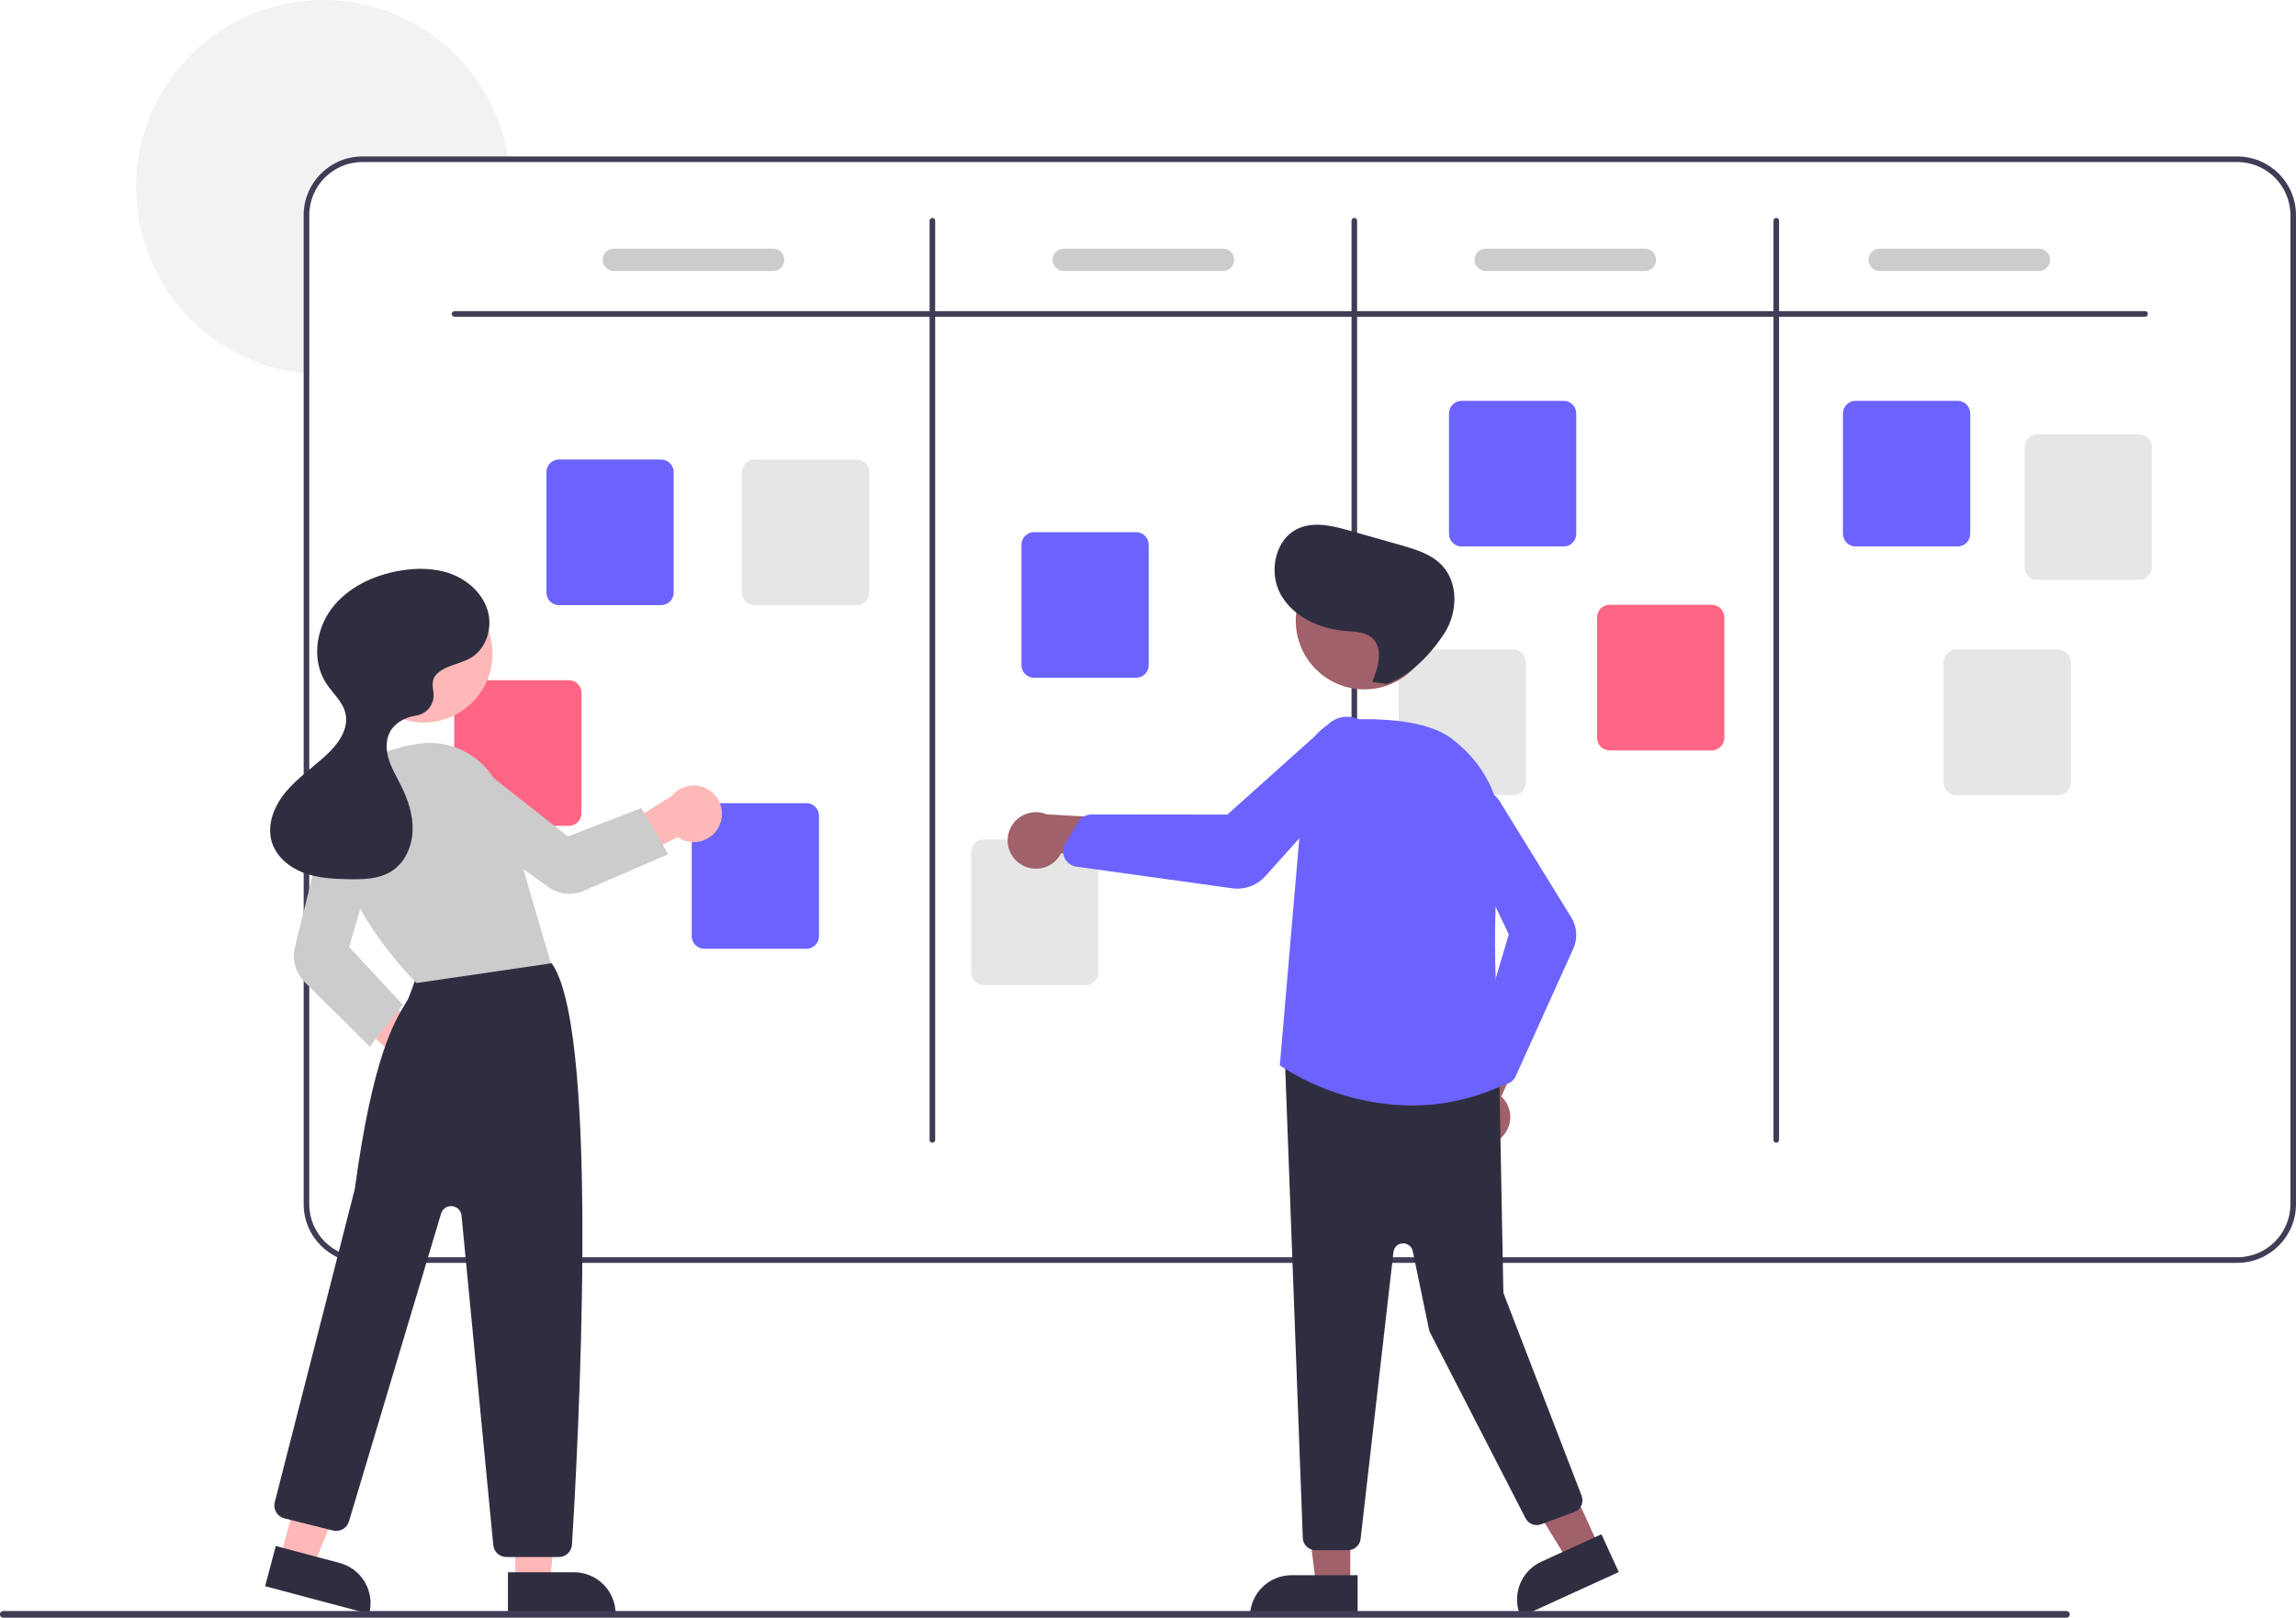
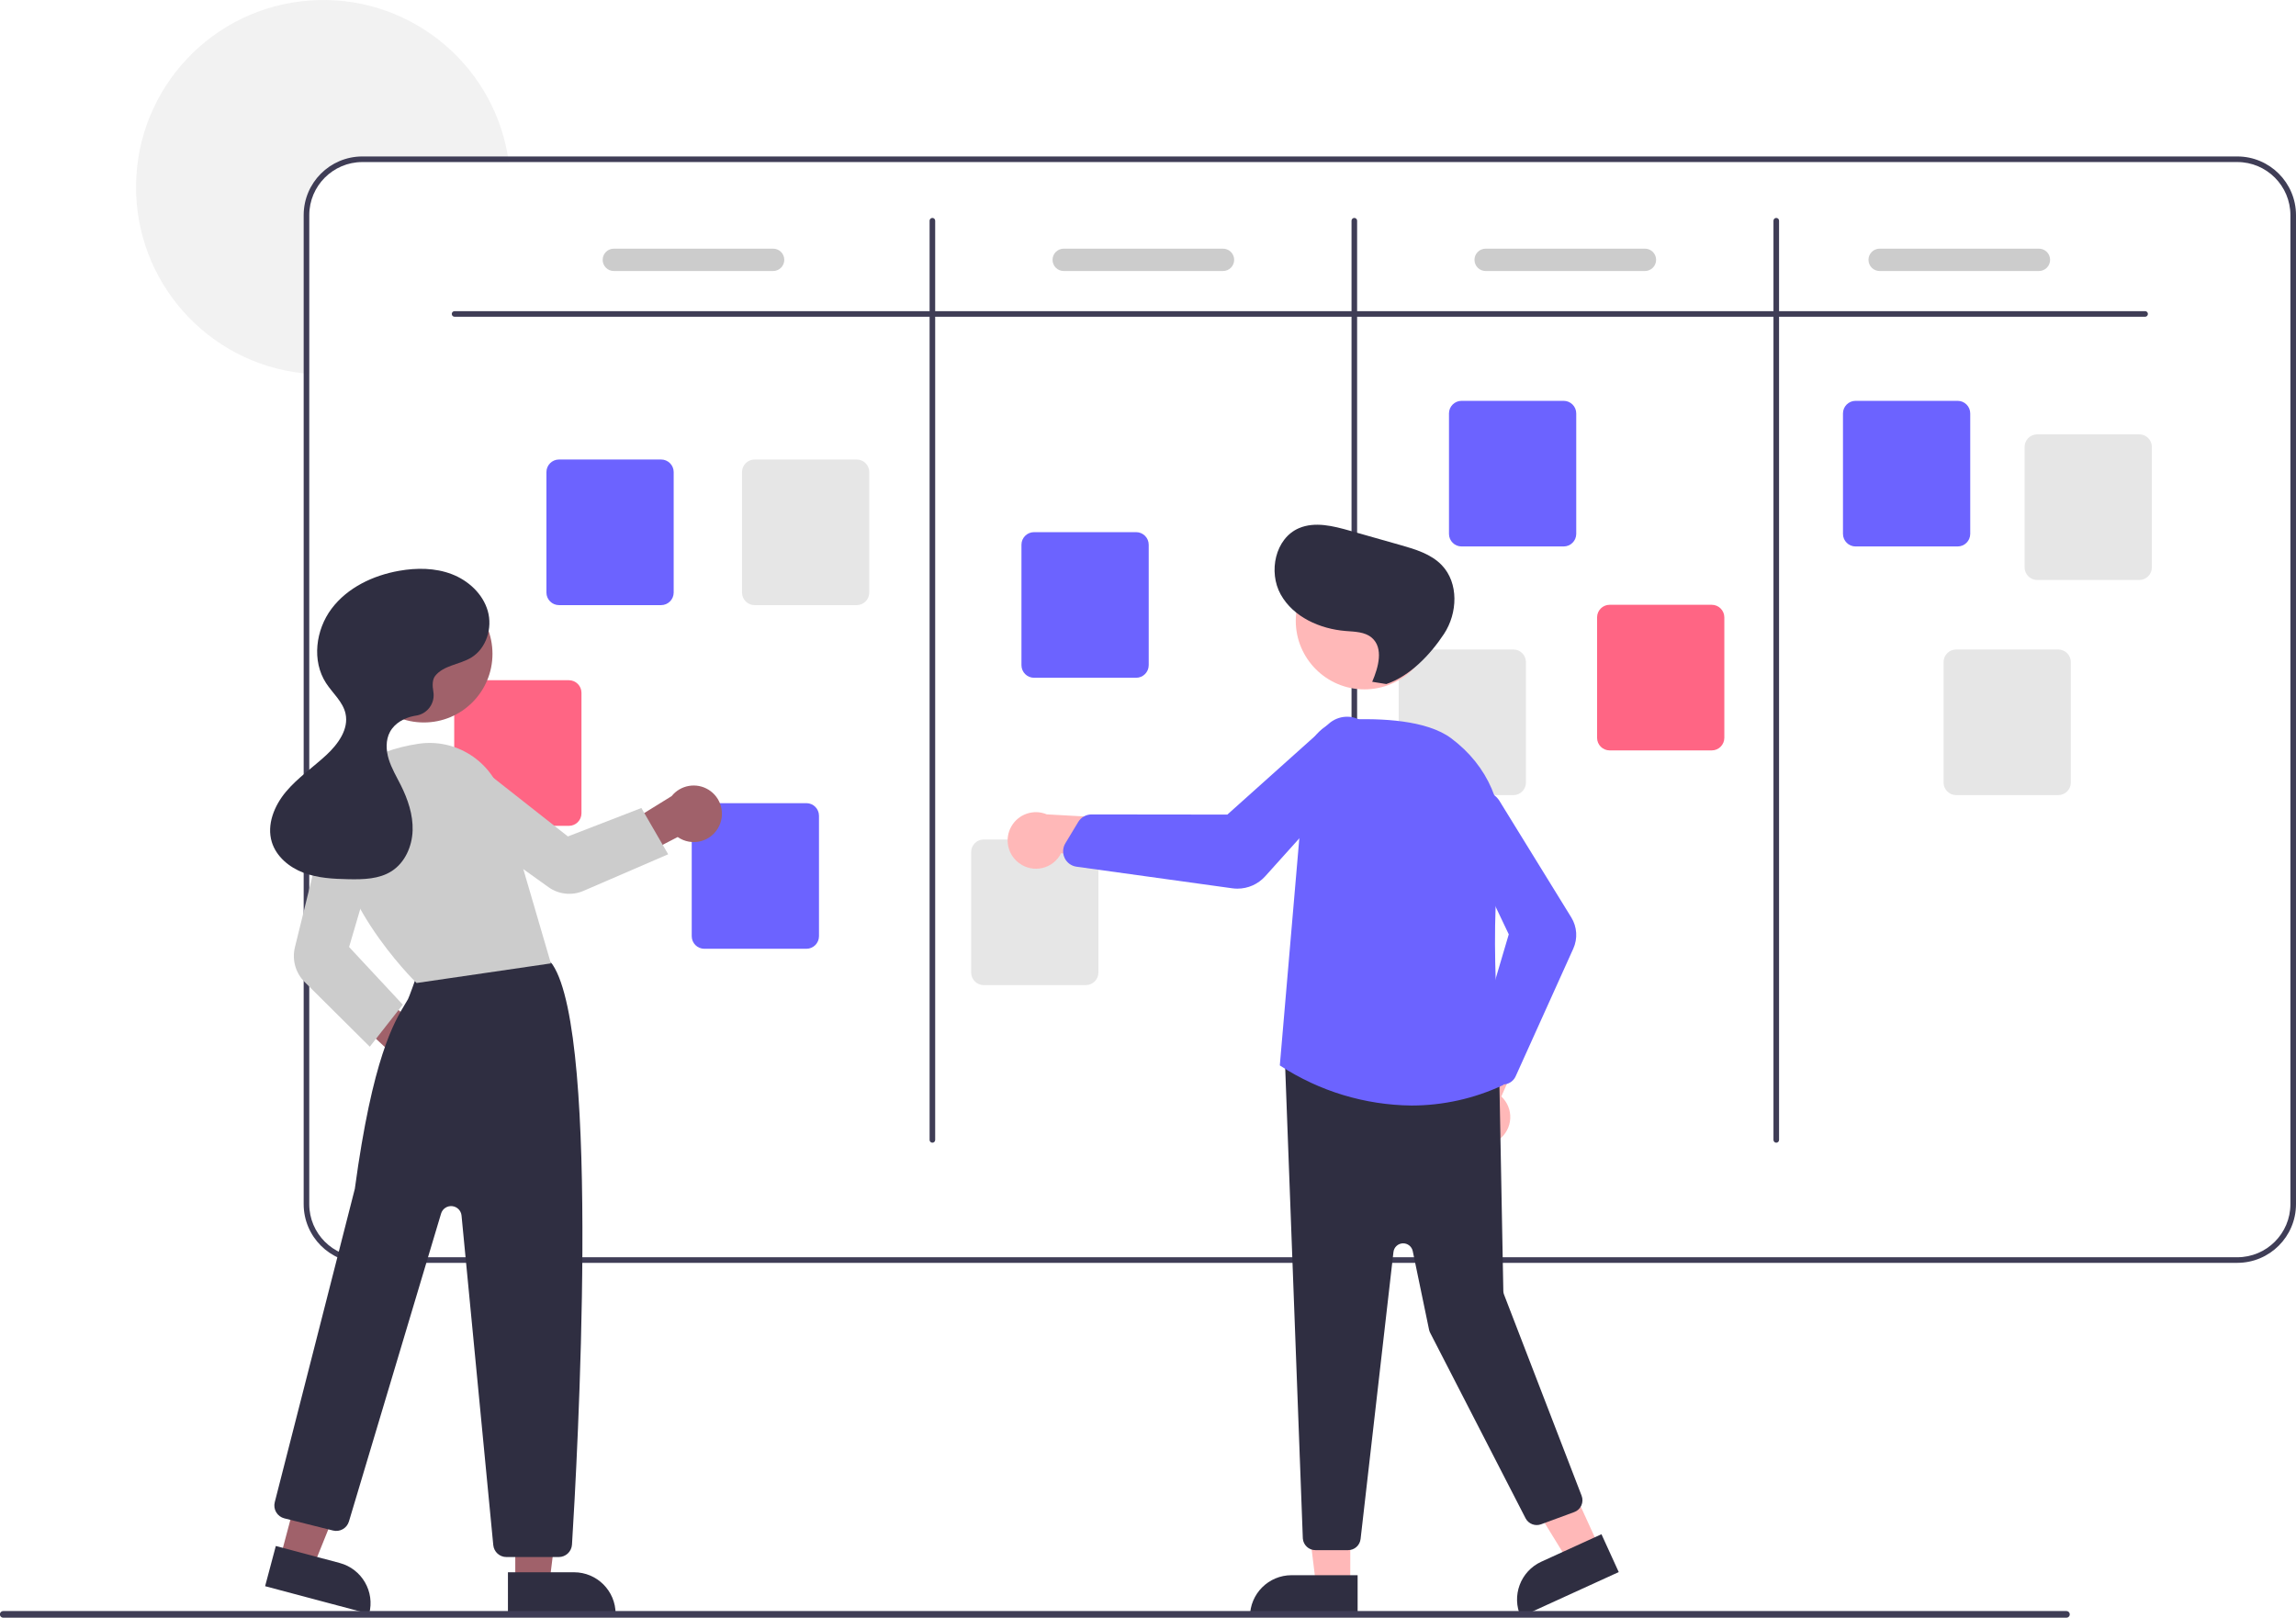
- <svg xmlns="http://www.w3.org/2000/svg" id="afc98551-3d88-4acb-87ed-36f06011ac7a" data-name="Layer 1" width="821.676" height="579.01" viewBox="0 0 821.676 579.01">
-   <path d="M371.238,218.495h-52.4a19.017,19.017,0,0,0-19,19v56.81c-.67-.04-1.34-.1-2-.18a66.999,66.999,0,1,1,73.1-77.63C371.048,217.155,371.148,217.825,371.238,218.495Z" transform="translate(-189.1619 -160.4952)" fill="#f2f2f2" />
-   <path d="M989.838,216.495h-671a21.023,21.023,0,0,0-21,21v354a21.023,21.023,0,0,0,21,21h671a21.023,21.023,0,0,0,21-21v-354A21.023,21.023,0,0,0,989.838,216.495Zm19,375a19.017,19.017,0,0,1-19,19h-671a19.017,19.017,0,0,1-19-19v-354a19.017,19.017,0,0,1,19-19h671a19.017,19.017,0,0,1,19,19Z" transform="translate(-189.1619 -160.4952)" fill="#3f3d56" />
-   <path d="M956.838,273.865h-605a1,1,0,0,1,0-2h605a1,1,0,0,1,0,2Z" transform="translate(-189.1619 -160.4952)" fill="#3f3d56" />
-   <path d="M522.838,569.495a1,1,0,0,1-1-1v-329a1,1,0,1,1,2,0v329A1,1,0,0,1,522.838,569.495Z" transform="translate(-189.1619 -160.4952)" fill="#3f3d56" />
-   <path d="M673.838,569.495a1,1,0,0,1-1-1v-329a1,1,0,1,1,2,0v329A1,1,0,0,1,673.838,569.495Z" transform="translate(-189.1619 -160.4952)" fill="#3f3d56" />
-   <path d="M824.838,569.495a1,1,0,0,1-1-1v-329a1,1,0,1,1,2,0v329A1,1,0,0,1,824.838,569.495Z" transform="translate(-189.1619 -160.4952)" fill="#3f3d56" />
-   <path d="M425.754,377.083h-36.54a4.505,4.505,0,0,1-4.5-4.5V329.463a4.505,4.505,0,0,1,4.5-4.5h36.54a4.505,4.505,0,0,1,4.5,4.5v43.12A4.505,4.505,0,0,1,425.754,377.083Z" transform="translate(-189.1619 -160.4952)" fill="#6c63ff" />
-   <path d="M477.754,500.083h-36.54a4.505,4.505,0,0,1-4.5-4.5V452.463a4.505,4.505,0,0,1,4.5-4.5h36.54a4.505,4.505,0,0,1,4.5,4.5v43.12A4.505,4.505,0,0,1,477.754,500.083Z" transform="translate(-189.1619 -160.4952)" fill="#6c63ff" />
-   <path d="M595.754,403.083h-36.54a4.505,4.505,0,0,1-4.5-4.5V355.463a4.505,4.505,0,0,1,4.5-4.5h36.54a4.505,4.505,0,0,1,4.5,4.5v43.12A4.505,4.505,0,0,1,595.754,403.083Z" transform="translate(-189.1619 -160.4952)" fill="#6c63ff" />
-   <path d="M748.754,356.083h-36.54a4.505,4.505,0,0,1-4.5-4.5V308.463a4.505,4.505,0,0,1,4.5-4.5h36.54a4.505,4.505,0,0,1,4.5,4.5v43.12A4.505,4.505,0,0,1,748.754,356.083Z" transform="translate(-189.1619 -160.4952)" fill="#6c63ff" />
-   <path d="M889.754,356.083h-36.54a4.505,4.505,0,0,1-4.5-4.5V308.463a4.505,4.505,0,0,1,4.5-4.5h36.54a4.505,4.505,0,0,1,4.5,4.5v43.12A4.505,4.505,0,0,1,889.754,356.083Z" transform="translate(-189.1619 -160.4952)" fill="#6c63ff" />
-   <path d="M954.754,368.083h-36.54a4.505,4.505,0,0,1-4.5-4.5V320.463a4.505,4.505,0,0,1,4.5-4.5h36.54a4.505,4.505,0,0,1,4.5,4.5v43.12A4.505,4.505,0,0,1,954.754,368.083Z" transform="translate(-189.1619 -160.4952)" fill="#e6e6e6" />
-   <path d="M925.754,445.083h-36.54a4.505,4.505,0,0,1-4.5-4.5V397.463a4.505,4.505,0,0,1,4.5-4.5h36.54a4.505,4.505,0,0,1,4.5,4.5v43.12A4.505,4.505,0,0,1,925.754,445.083Z" transform="translate(-189.1619 -160.4952)" fill="#e6e6e6" />
-   <path d="M801.754,429.083h-36.54a4.505,4.505,0,0,1-4.5-4.5V381.463a4.505,4.505,0,0,1,4.5-4.5h36.54a4.505,4.505,0,0,1,4.5,4.5v43.12A4.505,4.505,0,0,1,801.754,429.083Z" transform="translate(-189.1619 -160.4952)" fill="#ff6584" />
-   <path d="M730.754,445.083h-36.54a4.505,4.505,0,0,1-4.5-4.5V397.463a4.505,4.505,0,0,1,4.5-4.5h36.54a4.505,4.505,0,0,1,4.5,4.5v43.12A4.505,4.505,0,0,1,730.754,445.083Z" transform="translate(-189.1619 -160.4952)" fill="#e6e6e6" />
-   <path d="M577.754,513.083h-36.54a4.505,4.505,0,0,1-4.5-4.5V465.463a4.505,4.505,0,0,1,4.5-4.5h36.54a4.505,4.505,0,0,1,4.5,4.5v43.12A4.505,4.505,0,0,1,577.754,513.083Z" transform="translate(-189.1619 -160.4952)" fill="#e6e6e6" />
-   <path d="M392.754,456.083h-36.54a4.505,4.505,0,0,1-4.5-4.5V408.463a4.505,4.505,0,0,1,4.5-4.5h36.54a4.505,4.505,0,0,1,4.5,4.5v43.12A4.505,4.505,0,0,1,392.754,456.083Z" transform="translate(-189.1619 -160.4952)" fill="#ff6584" />
-   <path d="M495.754,377.083h-36.54a4.505,4.505,0,0,1-4.5-4.5V329.463a4.505,4.505,0,0,1,4.5-4.5h36.54a4.505,4.505,0,0,1,4.5,4.5v43.12A4.505,4.505,0,0,1,495.754,377.083Z" transform="translate(-189.1619 -160.4952)" fill="#e6e6e6" />
-   <path d="M465.838,257.495h-57a4,4,0,0,1,0-8h57a4,4,0,0,1,0,8Z" transform="translate(-189.1619 -160.4952)" fill="#ccc" />
-   <path d="M626.838,257.495h-57a4,4,0,0,1,0-8h57a4,4,0,0,1,0,8Z" transform="translate(-189.1619 -160.4952)" fill="#ccc" />
-   <path d="M777.838,257.495h-57a4,4,0,0,1,0-8h57a4,4,0,0,1,0,8Z" transform="translate(-189.1619 -160.4952)" fill="#ccc" />
-   <path d="M918.838,257.495h-57a4,4,0,0,1,0-8h57a4,4,0,0,1,0,8Z" transform="translate(-189.1619 -160.4952)" fill="#ccc" />
-   <path d="M338.171,550.387A10.056,10.056,0,0,1,329.471,537.656L303.838,513.795l13.553-3.438,25.206,20.444a10.11,10.11,0,0,1-4.426,19.586Z" transform="translate(-189.1619 -160.4952)" fill="#ffb8b8" />
-   <polygon points="184.404 566.253 196.664 566.253 202.496 518.965 184.402 518.965 184.404 566.253" fill="#ffb8b8" />
-   <path d="M370.939,723.245h38.531a0,0,0,0,1,0,0v14.887a0,0,0,0,1,0,0H385.826a14.887,14.887,0,0,1-14.887-14.887v0A0,0,0,0,1,370.939,723.245Z" transform="translate(591.28 1300.863) rotate(179.9974)" fill="#2f2e41" />
-   <polygon points="100.345 557.401 112.193 560.555 129.994 516.359 112.509 511.705 100.345 557.401" fill="#ffb8b8" />
-   <path d="M285.307,718.541h38.531a0,0,0,0,1,0,0v14.887a0,0,0,0,1,0,0H300.194a14.887,14.887,0,0,1-14.887-14.887v0A0,0,0,0,1,285.307,718.541Z" transform="matrix(-0.96635, -0.25722, 0.25722, -0.96635, 222.9961, 1345.388)" fill="#2f2e41" />
-   <path d="M389.123,717.795H370.416a4.73,4.73,0,0,1-4.726-4.293L354.333,595.57a3.748,3.748,0,0,0-7.321-.715L314.039,705.055a4.742,4.742,0,0,1-5.7,3.246l-17.403-4.352a4.747,4.747,0,0,1-3.447-5.787c.284-1.11,28.411-111.028,28.656-112.158,6.373-46.968,13.997-59.554,18.093-66.314.339-.56.651-1.074.931-1.561.351-.608,2.512-6.645,3.884-10.564a4.79,4.79,0,0,1,2.435-2.978c17.211-8.802,37.347-2.709,43.109-.632a4.682,4.682,0,0,1,2.338,1.815c17.285,26.071,8.802,177.491,6.926,207.581A4.751,4.751,0,0,1,389.123,717.795Z" transform="translate(-189.1619 -160.4952)" fill="#2f2e41" />
-   <circle cx="151.684" cy="234.024" r="24.561" fill="#ffb8b8" />
-   <path d="M338.244,512.333l-.177-.171c-.331-.32-33.056-32.38-28.821-62.024,1.811-12.68,12.07-20.781,29.668-23.431a27.135,27.135,0,0,1,30,19.121l17.4,59.484Z" transform="translate(-189.1619 -160.4952)" fill="#ccc" />
-   <path d="M321.495,535.136l-23.318-23.171a13.137,13.137,0,0,1-3.48-12.392l11.289-45.919A10.354,10.354,0,0,1,319.165,446.254a10.411,10.411,0,0,1,6.809,12.794L314.09,499.444l19.218,20.637Z" transform="translate(-189.1619 -160.4952)" fill="#ccc" />
-   <path d="M446.566,456.058a10.056,10.056,0,0,1-14.884,4.029L400.553,476.221l1.376-13.706,27.597-17.079a10.11,10.11,0,0,1,17.04,10.621Z" transform="translate(-189.1619 -160.4952)" fill="#ffb8b8" />
-   <path d="M428.283,466.26l-30.346,13.114a12.809,12.809,0,0,1-12.477-1.338l-38.589-27.649A10.355,10.355,0,0,1,344.897,435.4a10.41,10.41,0,0,1,14.409-1.568l33.088,26.042,26.3-10.175Z" transform="translate(-189.1619 -160.4952)" fill="#ccc" />
-   <path d="M344.918,402.39c3.03-3.796,8.691-4.001,12.853-6.505,5.452-3.28,7.706-10.611,5.949-16.726s-6.938-10.881-12.878-13.16-12.549-2.307-18.816-1.206c-9.33,1.64-18.516,5.995-24.207,13.569s-7.139,18.666-1.981,26.612c2.37,3.652,6.029,6.667,6.975,10.917,1.242,5.58-2.671,10.961-6.864,14.846-4.777,4.426-10.257,8.133-14.442,13.123s-6.976,11.806-5.066,18.032c1.6,5.216,6.256,9.059,11.361,10.984s10.666,2.203,16.121,2.309c5.297.104,10.924-.025,15.386-2.881,4.777-3.058,7.328-8.858,7.516-14.527s-1.706-11.223-4.245-16.294c-1.513-3.023-3.273-5.953-4.278-9.18s-1.18-6.89.431-9.863c1.693-3.125,5.117-5.009,8.604-5.694.181-.036.373-.067.573-.096a7.398,7.398,0,0,0,6.333-8.628C343.847,405.808,343.881,403.689,344.918,402.39Z" transform="translate(-189.1619 -160.4952)" fill="#2f2e41" />
-   <polygon points="483.229 567.3 470.969 567.3 465.137 520.012 483.231 520.013 483.229 567.3" fill="#a0616a" />
-   <path d="M462.212,563.797h23.644a0,0,0,0,1,0,0v14.887a0,0,0,0,1,0,0H447.325a0,0,0,0,1,0,0v0A14.887,14.887,0,0,1,462.212,563.797Z" fill="#2f2e41" />
-   <polygon points="572.184 553.413 561.033 558.506 536.079 517.917 552.538 510.399 572.184 553.413" fill="#a0616a" />
-   <path d="M743.47,716.962h23.644a0,0,0,0,1,0,0v14.887a0,0,0,0,1,0,0H728.583a0,0,0,0,1,0,0v0A14.887,14.887,0,0,1,743.47,716.962Z" transform="translate(-422.5278 215.6884) rotate(-24.54855)" fill="#2f2e41" />
-   <path d="M725.643,568.352a10.056,10.056,0,0,0,.801-15.399l14.412-32.7-18.309,3.103-10.879,30.577a10.11,10.11,0,0,0,13.975,14.419Z" transform="translate(-189.1619 -160.4952)" fill="#a0616a" />
-   <path d="M671.609,715.327H659.897a4.517,4.517,0,0,1-4.488-4.174l-6.387-170.559a4.5,4.5,0,0,1,4.925-4.805l67.735,7.193a4.501,4.501,0,0,1,4.062,4.394l1.419,75.235a3.492,3.492,0,0,0,.234,1.193l27.785,72.053a4.499,4.499,0,0,1-2.643,5.841l-11.868,4.373a4.501,4.501,0,0,1-5.557-2.164l-34.133-66.369a4.475,4.475,0,0,1-.404-1.143l-5.831-28.094a3.5,3.5,0,0,0-6.904.312L676.08,711.338A4.499,4.499,0,0,1,671.609,715.327Z" transform="translate(-189.1619 -160.4952)" fill="#2f2e41" />
-   <circle cx="488.279" cy="222.178" r="24.561" fill="#a0616a" />
-   <path d="M694.285,556.19a87.664,87.664,0,0,1-46.873-14.198l-.239-.165.025-.29,9.395-109.416a15.421,15.421,0,0,1,14.599-14.062c12.176-.56,28.531.146,37.286,6.667,13.231,9.854,19.608,24.694,17.496,40.712-4.38,33.219.582,78.029,1.162,83.029l.042.36-.33.151A77.266,77.266,0,0,1,694.285,556.19Z" transform="translate(-189.1619 -160.4952)" fill="#6c63ff" />
-   <path d="M727.022,548.653a5.007,5.007,0,0,1-3.681-1.622l-5.373-5.861a5.026,5.026,0,0,1-1.109-4.795l12.251-41.464-18.64-39.144a8.832,8.832,0,0,1-.604-5.879,8.809,8.809,0,0,1,16.313-2.084l25.295,41.042a11.951,11.951,0,0,1,.72,11.198l-20.61,45.665a4.988,4.988,0,0,1-3.766,2.88A5.054,5.054,0,0,1,727.022,548.653Z" transform="translate(-189.1619 -160.4952)" fill="#6c63ff" />
-   <path d="M553.9,469.448a10.056,10.056,0,0,0,14.999-3.578l35.438,4.596L596.192,453.778l-32.404-1.806a10.11,10.11,0,0,0-9.888,17.476Z" transform="translate(-189.1619 -160.4952)" fill="#a0616a" />
-   <path d="M632.011,478.562a13.425,13.425,0,0,1-1.845-.127l-55.751-7.732a5.541,5.541,0,0,1-4.251-3.111,5.657,5.657,0,0,1-.318-.829h-0a5.564,5.564,0,0,1,.575-4.432l4.614-7.649a5.584,5.584,0,0,1,4.756-2.686h.008l48.596.056,36.294-32.517a9.868,9.868,0,0,1,6.107-2.5,9.835,9.835,0,0,1,7.373,16.815L641.953,474.128A13.364,13.364,0,0,1,632.011,478.562Z" transform="translate(-189.1619 -160.4952)" fill="#6c63ff" />
-   <path d="M680.234,404.523c2.244-5.195,4.144-12.113-.161-15.785-2.497-2.13-6.094-2.135-9.365-2.4-9.217-.747-18.706-4.988-23.211-13.064s-1.989-20.084,6.51-23.728c5.729-2.456,12.297-.783,18.294.918l18.006,5.106c5.35,1.517,10.967,3.19,14.819,7.201,6.143,6.397,5.684,17.212.805,24.618s-12.226,15.131-20.638,17.943Z" transform="translate(-189.1619 -160.4952)" fill="#2f2e41" />
-   <path d="M928.647,739.505h-738.294a1.191,1.191,0,1,1,0-2.381h738.294a1.191,1.191,0,1,1,0,2.381Z" transform="translate(-189.1619 -160.4952)" fill="#3f3d56" />
+ <svg xmlns="http://www.w3.org/2000/svg" id="afc98551-3d88-4acb-87ed-36f06011ac7a" data-name="Layer 1" width="821.676" height="579.01" viewBox="0 0 821.676 579.01" version="1.1">
+   <defs id="defs107" />
+   <path d="M371.238,218.495h-52.4a19.017,19.017,0,0,0-19,19v56.81c-.67-.04-1.34-.1-2-.18a66.999,66.999,0,1,1,73.1-77.63C371.048,217.155,371.148,217.825,371.238,218.495Z" transform="translate(-189.1619 -160.4952)" fill="#f2f2f2" id="path10" />
+   <path d="M989.838,216.495h-671a21.023,21.023,0,0,0-21,21v354a21.023,21.023,0,0,0,21,21h671a21.023,21.023,0,0,0,21-21v-354A21.023,21.023,0,0,0,989.838,216.495Zm19,375a19.017,19.017,0,0,1-19,19h-671a19.017,19.017,0,0,1-19-19v-354a19.017,19.017,0,0,1,19-19h671a19.017,19.017,0,0,1,19,19Z" transform="translate(-189.1619 -160.4952)" fill="#3f3d56" id="path12" />
+   <path d="M956.838,273.865h-605a1,1,0,0,1,0-2h605a1,1,0,0,1,0,2Z" transform="translate(-189.1619 -160.4952)" fill="#3f3d56" id="path14" />
+   <path d="M522.838,569.495a1,1,0,0,1-1-1v-329a1,1,0,1,1,2,0v329A1,1,0,0,1,522.838,569.495Z" transform="translate(-189.1619 -160.4952)" fill="#3f3d56" id="path16" />
+   <path d="M673.838,569.495a1,1,0,0,1-1-1v-329a1,1,0,1,1,2,0v329A1,1,0,0,1,673.838,569.495Z" transform="translate(-189.1619 -160.4952)" fill="#3f3d56" id="path18" />
+   <path d="M824.838,569.495a1,1,0,0,1-1-1v-329a1,1,0,1,1,2,0v329A1,1,0,0,1,824.838,569.495Z" transform="translate(-189.1619 -160.4952)" fill="#3f3d56" id="path20" />
+   <path d="M425.754,377.083h-36.54a4.505,4.505,0,0,1-4.5-4.5V329.463a4.505,4.505,0,0,1,4.5-4.5h36.54a4.505,4.505,0,0,1,4.5,4.5v43.12A4.505,4.505,0,0,1,425.754,377.083Z" transform="translate(-189.1619 -160.4952)" fill="#6c63ff" id="path22" />
+   <path d="M477.754,500.083h-36.54a4.505,4.505,0,0,1-4.5-4.5V452.463a4.505,4.505,0,0,1,4.5-4.5h36.54a4.505,4.505,0,0,1,4.5,4.5v43.12A4.505,4.505,0,0,1,477.754,500.083Z" transform="translate(-189.1619 -160.4952)" fill="#6c63ff" id="path24" />
+   <path d="M595.754,403.083h-36.54a4.505,4.505,0,0,1-4.5-4.5V355.463a4.505,4.505,0,0,1,4.5-4.5h36.54a4.505,4.505,0,0,1,4.5,4.5v43.12A4.505,4.505,0,0,1,595.754,403.083Z" transform="translate(-189.1619 -160.4952)" fill="#6c63ff" id="path26" />
+   <path d="M748.754,356.083h-36.54a4.505,4.505,0,0,1-4.5-4.5V308.463a4.505,4.505,0,0,1,4.5-4.5h36.54a4.505,4.505,0,0,1,4.5,4.5v43.12A4.505,4.505,0,0,1,748.754,356.083Z" transform="translate(-189.1619 -160.4952)" fill="#6c63ff" id="path28" />
+   <path d="M889.754,356.083h-36.54a4.505,4.505,0,0,1-4.5-4.5V308.463a4.505,4.505,0,0,1,4.5-4.5h36.54a4.505,4.505,0,0,1,4.5,4.5v43.12A4.505,4.505,0,0,1,889.754,356.083Z" transform="translate(-189.1619 -160.4952)" fill="#6c63ff" id="path30" />
+   <path d="M954.754,368.083h-36.54a4.505,4.505,0,0,1-4.5-4.5V320.463a4.505,4.505,0,0,1,4.5-4.5h36.54a4.505,4.505,0,0,1,4.5,4.5v43.12A4.505,4.505,0,0,1,954.754,368.083Z" transform="translate(-189.1619 -160.4952)" fill="#e6e6e6" id="path32" />
+   <path d="M925.754,445.083h-36.54a4.505,4.505,0,0,1-4.5-4.5V397.463a4.505,4.505,0,0,1,4.5-4.5h36.54a4.505,4.505,0,0,1,4.5,4.5v43.12A4.505,4.505,0,0,1,925.754,445.083Z" transform="translate(-189.1619 -160.4952)" fill="#e6e6e6" id="path34" />
+   <path d="M801.754,429.083h-36.54a4.505,4.505,0,0,1-4.5-4.5V381.463a4.505,4.505,0,0,1,4.5-4.5h36.54a4.505,4.505,0,0,1,4.5,4.5v43.12A4.505,4.505,0,0,1,801.754,429.083Z" transform="translate(-189.1619 -160.4952)" fill="#ff6584" id="path36" />
+   <path d="M730.754,445.083h-36.54a4.505,4.505,0,0,1-4.5-4.5V397.463a4.505,4.505,0,0,1,4.5-4.5h36.54a4.505,4.505,0,0,1,4.5,4.5v43.12A4.505,4.505,0,0,1,730.754,445.083Z" transform="translate(-189.1619 -160.4952)" fill="#e6e6e6" id="path38" />
+   <path d="M577.754,513.083h-36.54a4.505,4.505,0,0,1-4.5-4.5V465.463a4.505,4.505,0,0,1,4.5-4.5h36.54a4.505,4.505,0,0,1,4.5,4.5v43.12A4.505,4.505,0,0,1,577.754,513.083Z" transform="translate(-189.1619 -160.4952)" fill="#e6e6e6" id="path40" />
+   <path d="M392.754,456.083h-36.54a4.505,4.505,0,0,1-4.5-4.5V408.463a4.505,4.505,0,0,1,4.5-4.5h36.54a4.505,4.505,0,0,1,4.5,4.5v43.12A4.505,4.505,0,0,1,392.754,456.083Z" transform="translate(-189.1619 -160.4952)" fill="#ff6584" id="path42" />
+   <path d="M495.754,377.083h-36.54a4.505,4.505,0,0,1-4.5-4.5V329.463a4.505,4.505,0,0,1,4.5-4.5h36.54a4.505,4.505,0,0,1,4.5,4.5v43.12A4.505,4.505,0,0,1,495.754,377.083Z" transform="translate(-189.1619 -160.4952)" fill="#e6e6e6" id="path44" />
+   <path d="M465.838,257.495h-57a4,4,0,0,1,0-8h57a4,4,0,0,1,0,8Z" transform="translate(-189.1619 -160.4952)" fill="#ccc" id="path46" />
+   <path d="M626.838,257.495h-57a4,4,0,0,1,0-8h57a4,4,0,0,1,0,8Z" transform="translate(-189.1619 -160.4952)" fill="#ccc" id="path48" />
+   <path d="M777.838,257.495h-57a4,4,0,0,1,0-8h57a4,4,0,0,1,0,8Z" transform="translate(-189.1619 -160.4952)" fill="#ccc" id="path50" />
+   <path d="M918.838,257.495h-57a4,4,0,0,1,0-8h57a4,4,0,0,1,0,8Z" transform="translate(-189.1619 -160.4952)" fill="#ccc" id="path52" />
+   <path d="M338.171,550.387A10.056,10.056,0,0,1,329.471,537.656L303.838,513.795l13.553-3.438,25.206,20.444a10.11,10.11,0,0,1-4.426,19.586Z" transform="translate(-189.1619 -160.4952)" fill="#ffb8b8" id="path54" style="fill:#a0616a;fill-opacity:1" />
+   <polygon points="184.404 566.253 196.664 566.253 202.496 518.965 184.402 518.965 184.404 566.253" fill="#ffb8b8" id="polygon56" style="fill:#a0616a;fill-opacity:1" />
+   <path d="M370.939,723.245h38.531a0,0,0,0,1,0,0v14.887a0,0,0,0,1,0,0H385.826a14.887,14.887,0,0,1-14.887-14.887v0A0,0,0,0,1,370.939,723.245Z" transform="translate(591.28 1300.863) rotate(179.9974)" fill="#2f2e41" id="path58" />
+   <polygon points="100.345 557.401 112.193 560.555 129.994 516.359 112.509 511.705 100.345 557.401" fill="#ffb8b8" id="polygon60" style="fill:#a0616a;fill-opacity:1" />
+   <path d="M285.307,718.541h38.531a0,0,0,0,1,0,0v14.887a0,0,0,0,1,0,0H300.194a14.887,14.887,0,0,1-14.887-14.887v0A0,0,0,0,1,285.307,718.541Z" transform="matrix(-0.96635, -0.25722, 0.25722, -0.96635, 222.9961, 1345.388)" fill="#2f2e41" id="path62" />
+   <path d="M389.123,717.795H370.416a4.73,4.73,0,0,1-4.726-4.293L354.333,595.57a3.748,3.748,0,0,0-7.321-.715L314.039,705.055a4.742,4.742,0,0,1-5.7,3.246l-17.403-4.352a4.747,4.747,0,0,1-3.447-5.787c.284-1.11,28.411-111.028,28.656-112.158,6.373-46.968,13.997-59.554,18.093-66.314.339-.56.651-1.074.931-1.561.351-.608,2.512-6.645,3.884-10.564a4.79,4.79,0,0,1,2.435-2.978c17.211-8.802,37.347-2.709,43.109-.632a4.682,4.682,0,0,1,2.338,1.815c17.285,26.071,8.802,177.491,6.926,207.581A4.751,4.751,0,0,1,389.123,717.795Z" transform="translate(-189.1619 -160.4952)" fill="#2f2e41" id="path64" />
+   <circle cx="151.684" cy="234.024" r="24.561" fill="#ffb8b8" id="circle66" style="fill:#a0616a;fill-opacity:1" />
+   <path d="M338.244,512.333l-.177-.171c-.331-.32-33.056-32.38-28.821-62.024,1.811-12.68,12.07-20.781,29.668-23.431a27.135,27.135,0,0,1,30,19.121l17.4,59.484Z" transform="translate(-189.1619 -160.4952)" fill="#ccc" id="path68" />
+   <path d="M321.495,535.136l-23.318-23.171a13.137,13.137,0,0,1-3.48-12.392l11.289-45.919A10.354,10.354,0,0,1,319.165,446.254a10.411,10.411,0,0,1,6.809,12.794L314.09,499.444l19.218,20.637Z" transform="translate(-189.1619 -160.4952)" fill="#ccc" id="path70" />
+   <path d="M446.566,456.058a10.056,10.056,0,0,1-14.884,4.029L400.553,476.221l1.376-13.706,27.597-17.079a10.11,10.11,0,0,1,17.04,10.621Z" transform="translate(-189.1619 -160.4952)" fill="#ffb8b8" id="path72" style="fill:#a0616a;fill-opacity:1" />
+   <path d="M428.283,466.26l-30.346,13.114a12.809,12.809,0,0,1-12.477-1.338l-38.589-27.649A10.355,10.355,0,0,1,344.897,435.4a10.41,10.41,0,0,1,14.409-1.568l33.088,26.042,26.3-10.175Z" transform="translate(-189.1619 -160.4952)" fill="#ccc" id="path74" />
+   <path d="M344.918,402.39c3.03-3.796,8.691-4.001,12.853-6.505,5.452-3.28,7.706-10.611,5.949-16.726s-6.938-10.881-12.878-13.16-12.549-2.307-18.816-1.206c-9.33,1.64-18.516,5.995-24.207,13.569s-7.139,18.666-1.981,26.612c2.37,3.652,6.029,6.667,6.975,10.917,1.242,5.58-2.671,10.961-6.864,14.846-4.777,4.426-10.257,8.133-14.442,13.123s-6.976,11.806-5.066,18.032c1.6,5.216,6.256,9.059,11.361,10.984s10.666,2.203,16.121,2.309c5.297.104,10.924-.025,15.386-2.881,4.777-3.058,7.328-8.858,7.516-14.527s-1.706-11.223-4.245-16.294c-1.513-3.023-3.273-5.953-4.278-9.18s-1.18-6.89.431-9.863c1.693-3.125,5.117-5.009,8.604-5.694.181-.036.373-.067.573-.096a7.398,7.398,0,0,0,6.333-8.628C343.847,405.808,343.881,403.689,344.918,402.39Z" transform="translate(-189.1619 -160.4952)" fill="#2f2e41" id="path76" />
+   <polygon points="483.229 567.3 470.969 567.3 465.137 520.012 483.231 520.013 483.229 567.3" fill="#a0616a" id="polygon78" style="fill:#ffb8b8;fill-opacity:1" />
+   <path d="M462.212,563.797h23.644a0,0,0,0,1,0,0v14.887a0,0,0,0,1,0,0H447.325a0,0,0,0,1,0,0v0A14.887,14.887,0,0,1,462.212,563.797Z" fill="#2f2e41" id="path80" />
+   <polygon points="572.184 553.413 561.033 558.506 536.079 517.917 552.538 510.399 572.184 553.413" fill="#a0616a" id="polygon82" style="fill:#ffb8b8;fill-opacity:1" />
+   <path d="M743.47,716.962h23.644a0,0,0,0,1,0,0v14.887a0,0,0,0,1,0,0H728.583a0,0,0,0,1,0,0v0A14.887,14.887,0,0,1,743.47,716.962Z" transform="translate(-422.5278 215.6884) rotate(-24.54855)" fill="#2f2e41" id="path84" />
+   <path d="M725.643,568.352a10.056,10.056,0,0,0,.801-15.399l14.412-32.7-18.309,3.103-10.879,30.577a10.11,10.11,0,0,0,13.975,14.419Z" transform="translate(-189.1619 -160.4952)" fill="#a0616a" id="path86" style="fill:#ffb8b8;fill-opacity:1" />
+   <path d="M671.609,715.327H659.897a4.517,4.517,0,0,1-4.488-4.174l-6.387-170.559a4.5,4.5,0,0,1,4.925-4.805l67.735,7.193a4.501,4.501,0,0,1,4.062,4.394l1.419,75.235a3.492,3.492,0,0,0,.234,1.193l27.785,72.053a4.499,4.499,0,0,1-2.643,5.841l-11.868,4.373a4.501,4.501,0,0,1-5.557-2.164l-34.133-66.369a4.475,4.475,0,0,1-.404-1.143l-5.831-28.094a3.5,3.5,0,0,0-6.904.312L676.08,711.338A4.499,4.499,0,0,1,671.609,715.327Z" transform="translate(-189.1619 -160.4952)" fill="#2f2e41" id="path88" />
+   <circle cx="488.279" cy="222.178" r="24.561" fill="#a0616a" id="circle90" style="fill:#ffb8b8;fill-opacity:1" />
+   <path d="M694.285,556.19a87.664,87.664,0,0,1-46.873-14.198l-.239-.165.025-.29,9.395-109.416a15.421,15.421,0,0,1,14.599-14.062c12.176-.56,28.531.146,37.286,6.667,13.231,9.854,19.608,24.694,17.496,40.712-4.38,33.219.582,78.029,1.162,83.029l.042.36-.33.151A77.266,77.266,0,0,1,694.285,556.19Z" transform="translate(-189.1619 -160.4952)" fill="#6c63ff" id="path92" />
+   <path d="M727.022,548.653a5.007,5.007,0,0,1-3.681-1.622l-5.373-5.861a5.026,5.026,0,0,1-1.109-4.795l12.251-41.464-18.64-39.144a8.832,8.832,0,0,1-.604-5.879,8.809,8.809,0,0,1,16.313-2.084l25.295,41.042a11.951,11.951,0,0,1,.72,11.198l-20.61,45.665a4.988,4.988,0,0,1-3.766,2.88A5.054,5.054,0,0,1,727.022,548.653Z" transform="translate(-189.1619 -160.4952)" fill="#6c63ff" id="path94" />
+   <path d="M553.9,469.448a10.056,10.056,0,0,0,14.999-3.578l35.438,4.596L596.192,453.778l-32.404-1.806a10.11,10.11,0,0,0-9.888,17.476Z" transform="translate(-189.1619 -160.4952)" fill="#a0616a" id="path96" style="fill:#ffb8b8;fill-opacity:1" />
+   <path d="M632.011,478.562a13.425,13.425,0,0,1-1.845-.127l-55.751-7.732a5.541,5.541,0,0,1-4.251-3.111,5.657,5.657,0,0,1-.318-.829h-0a5.564,5.564,0,0,1,.575-4.432l4.614-7.649a5.584,5.584,0,0,1,4.756-2.686h.008l48.596.056,36.294-32.517a9.868,9.868,0,0,1,6.107-2.5,9.835,9.835,0,0,1,7.373,16.815L641.953,474.128A13.364,13.364,0,0,1,632.011,478.562Z" transform="translate(-189.1619 -160.4952)" fill="#6c63ff" id="path98" />
+   <path d="m 491.072,244.028 c 2.244,-5.195 4.144,-12.113 -0.161,-15.785 -2.497,-2.13 -6.094,-2.135 -9.365,-2.4 -9.217,-0.747 -18.706,-4.988 -23.211,-13.064 -4.505,-8.076 -1.989,-20.084 6.51,-23.728 5.729,-2.456 12.297,-0.783 18.294,0.918 l 18.006,5.106 c 5.35,1.517 10.967,3.19 14.819,7.201 6.143,6.397 5.684,17.212 0.805,24.618 -4.879,7.406 -12.226,15.131 -20.638,17.943 z" fill="#2f2e41" id="path100" style="stroke-width:1" />
+   <path d="M928.647,739.505h-738.294a1.191,1.191,0,1,1,0-2.381h738.294a1.191,1.191,0,1,1,0,2.381Z" transform="translate(-189.1619 -160.4952)" fill="#3f3d56" id="path102" />
</svg>
